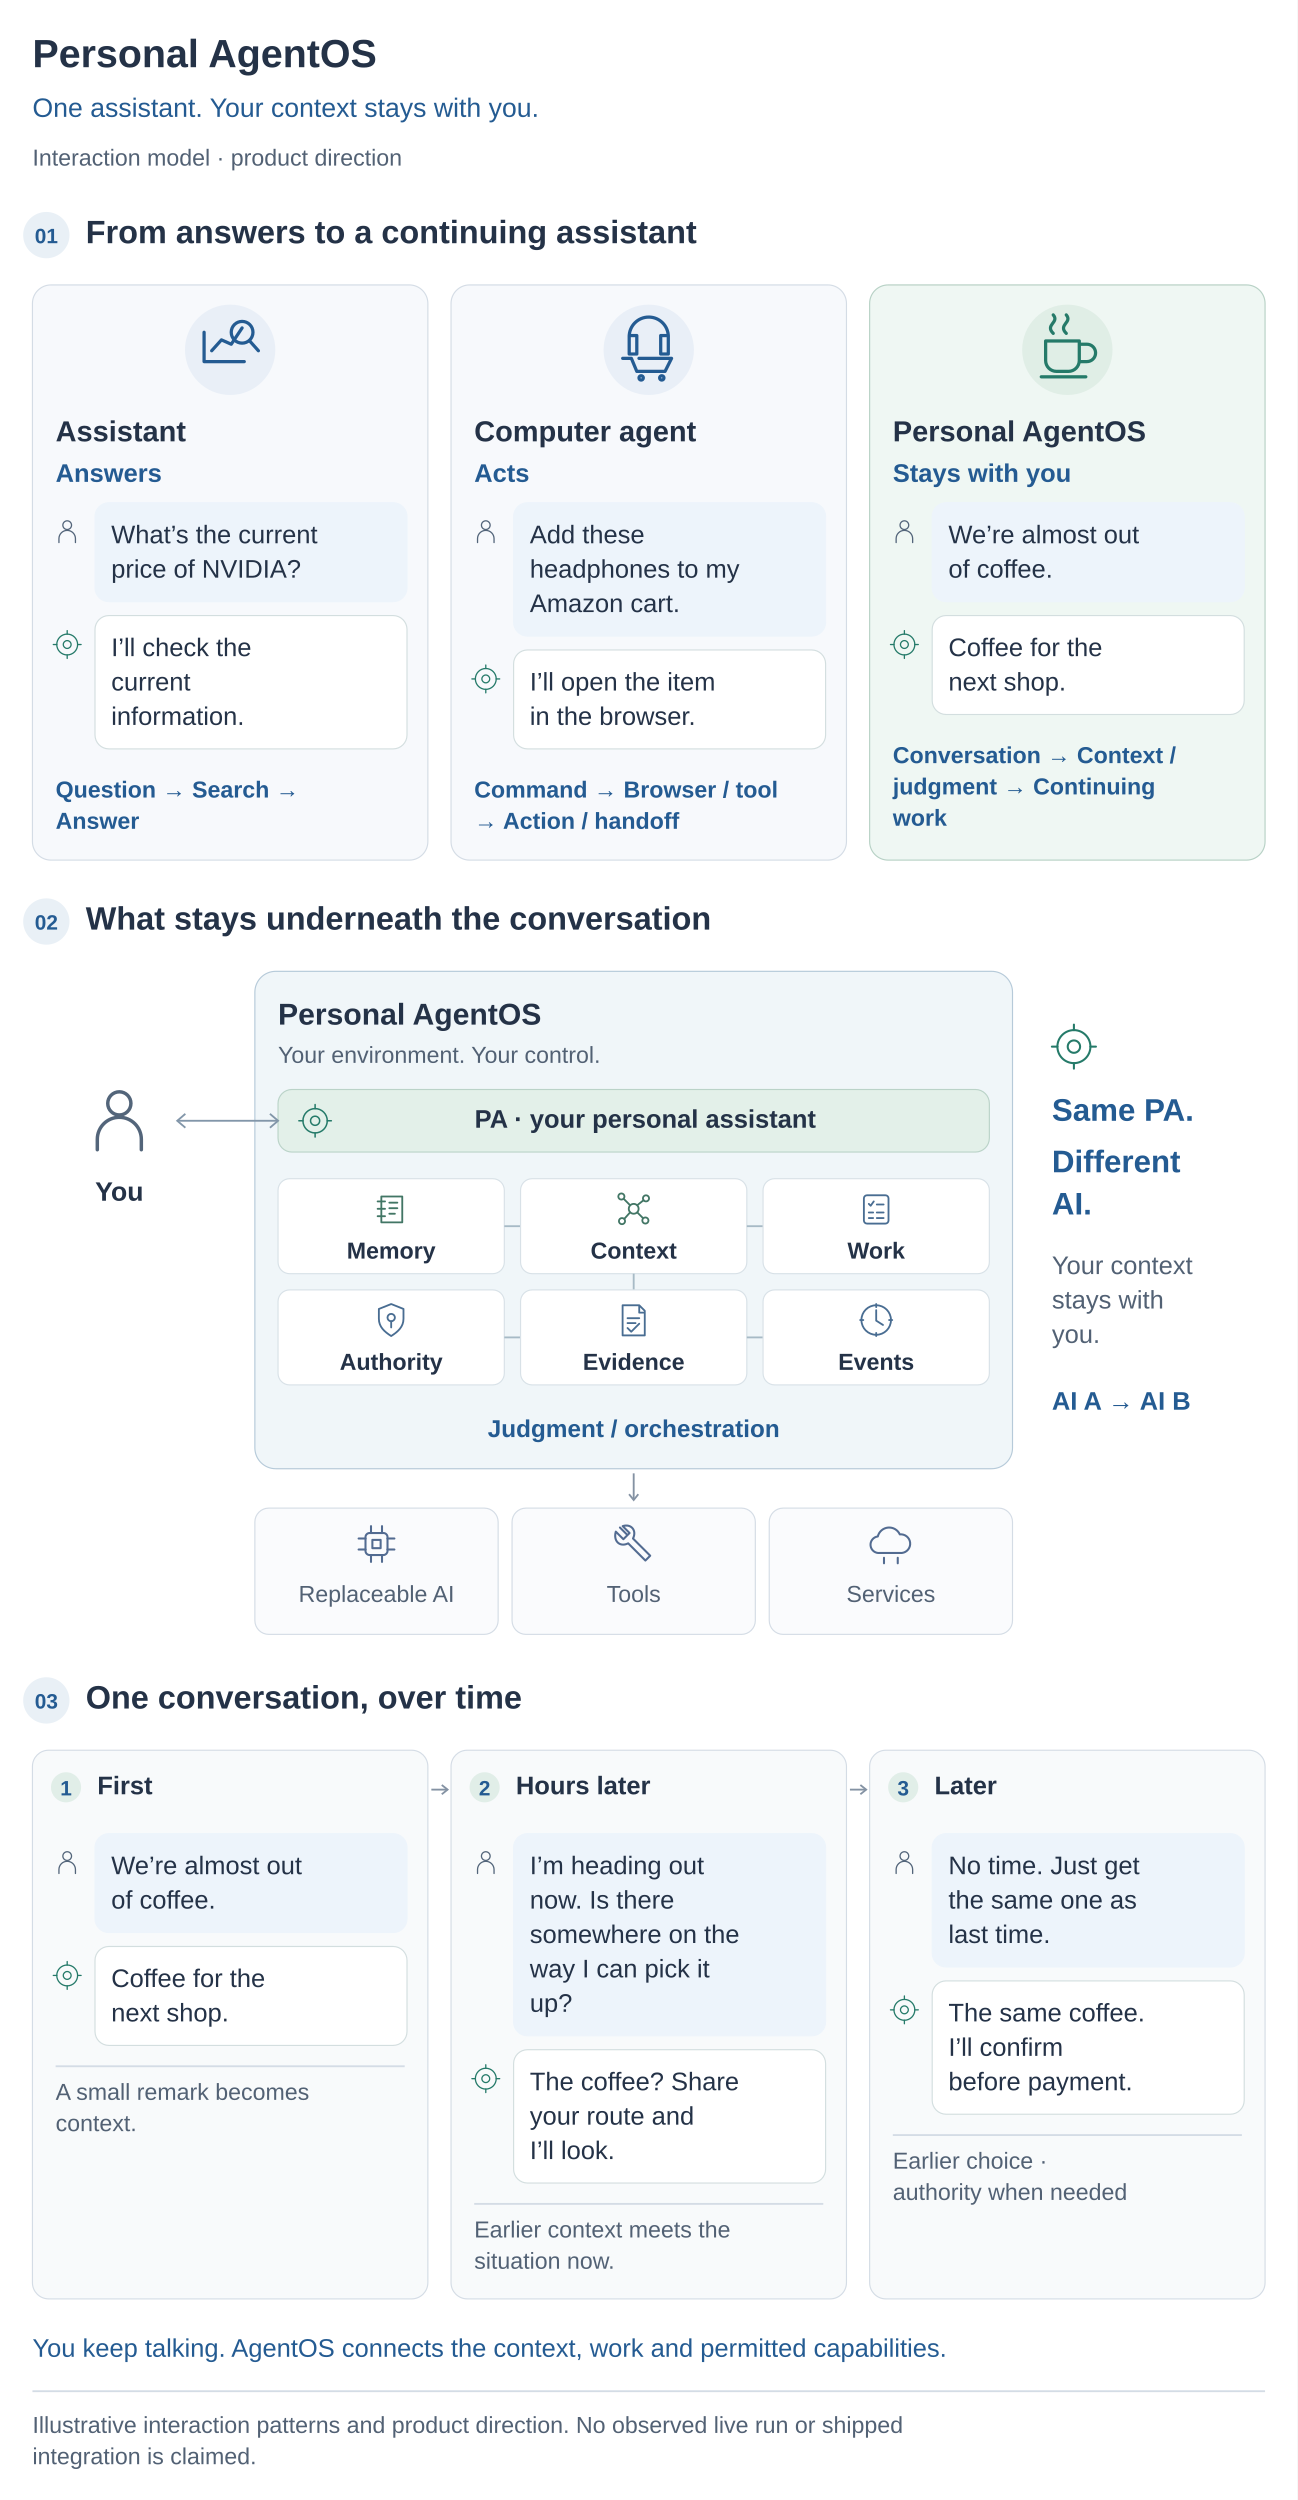
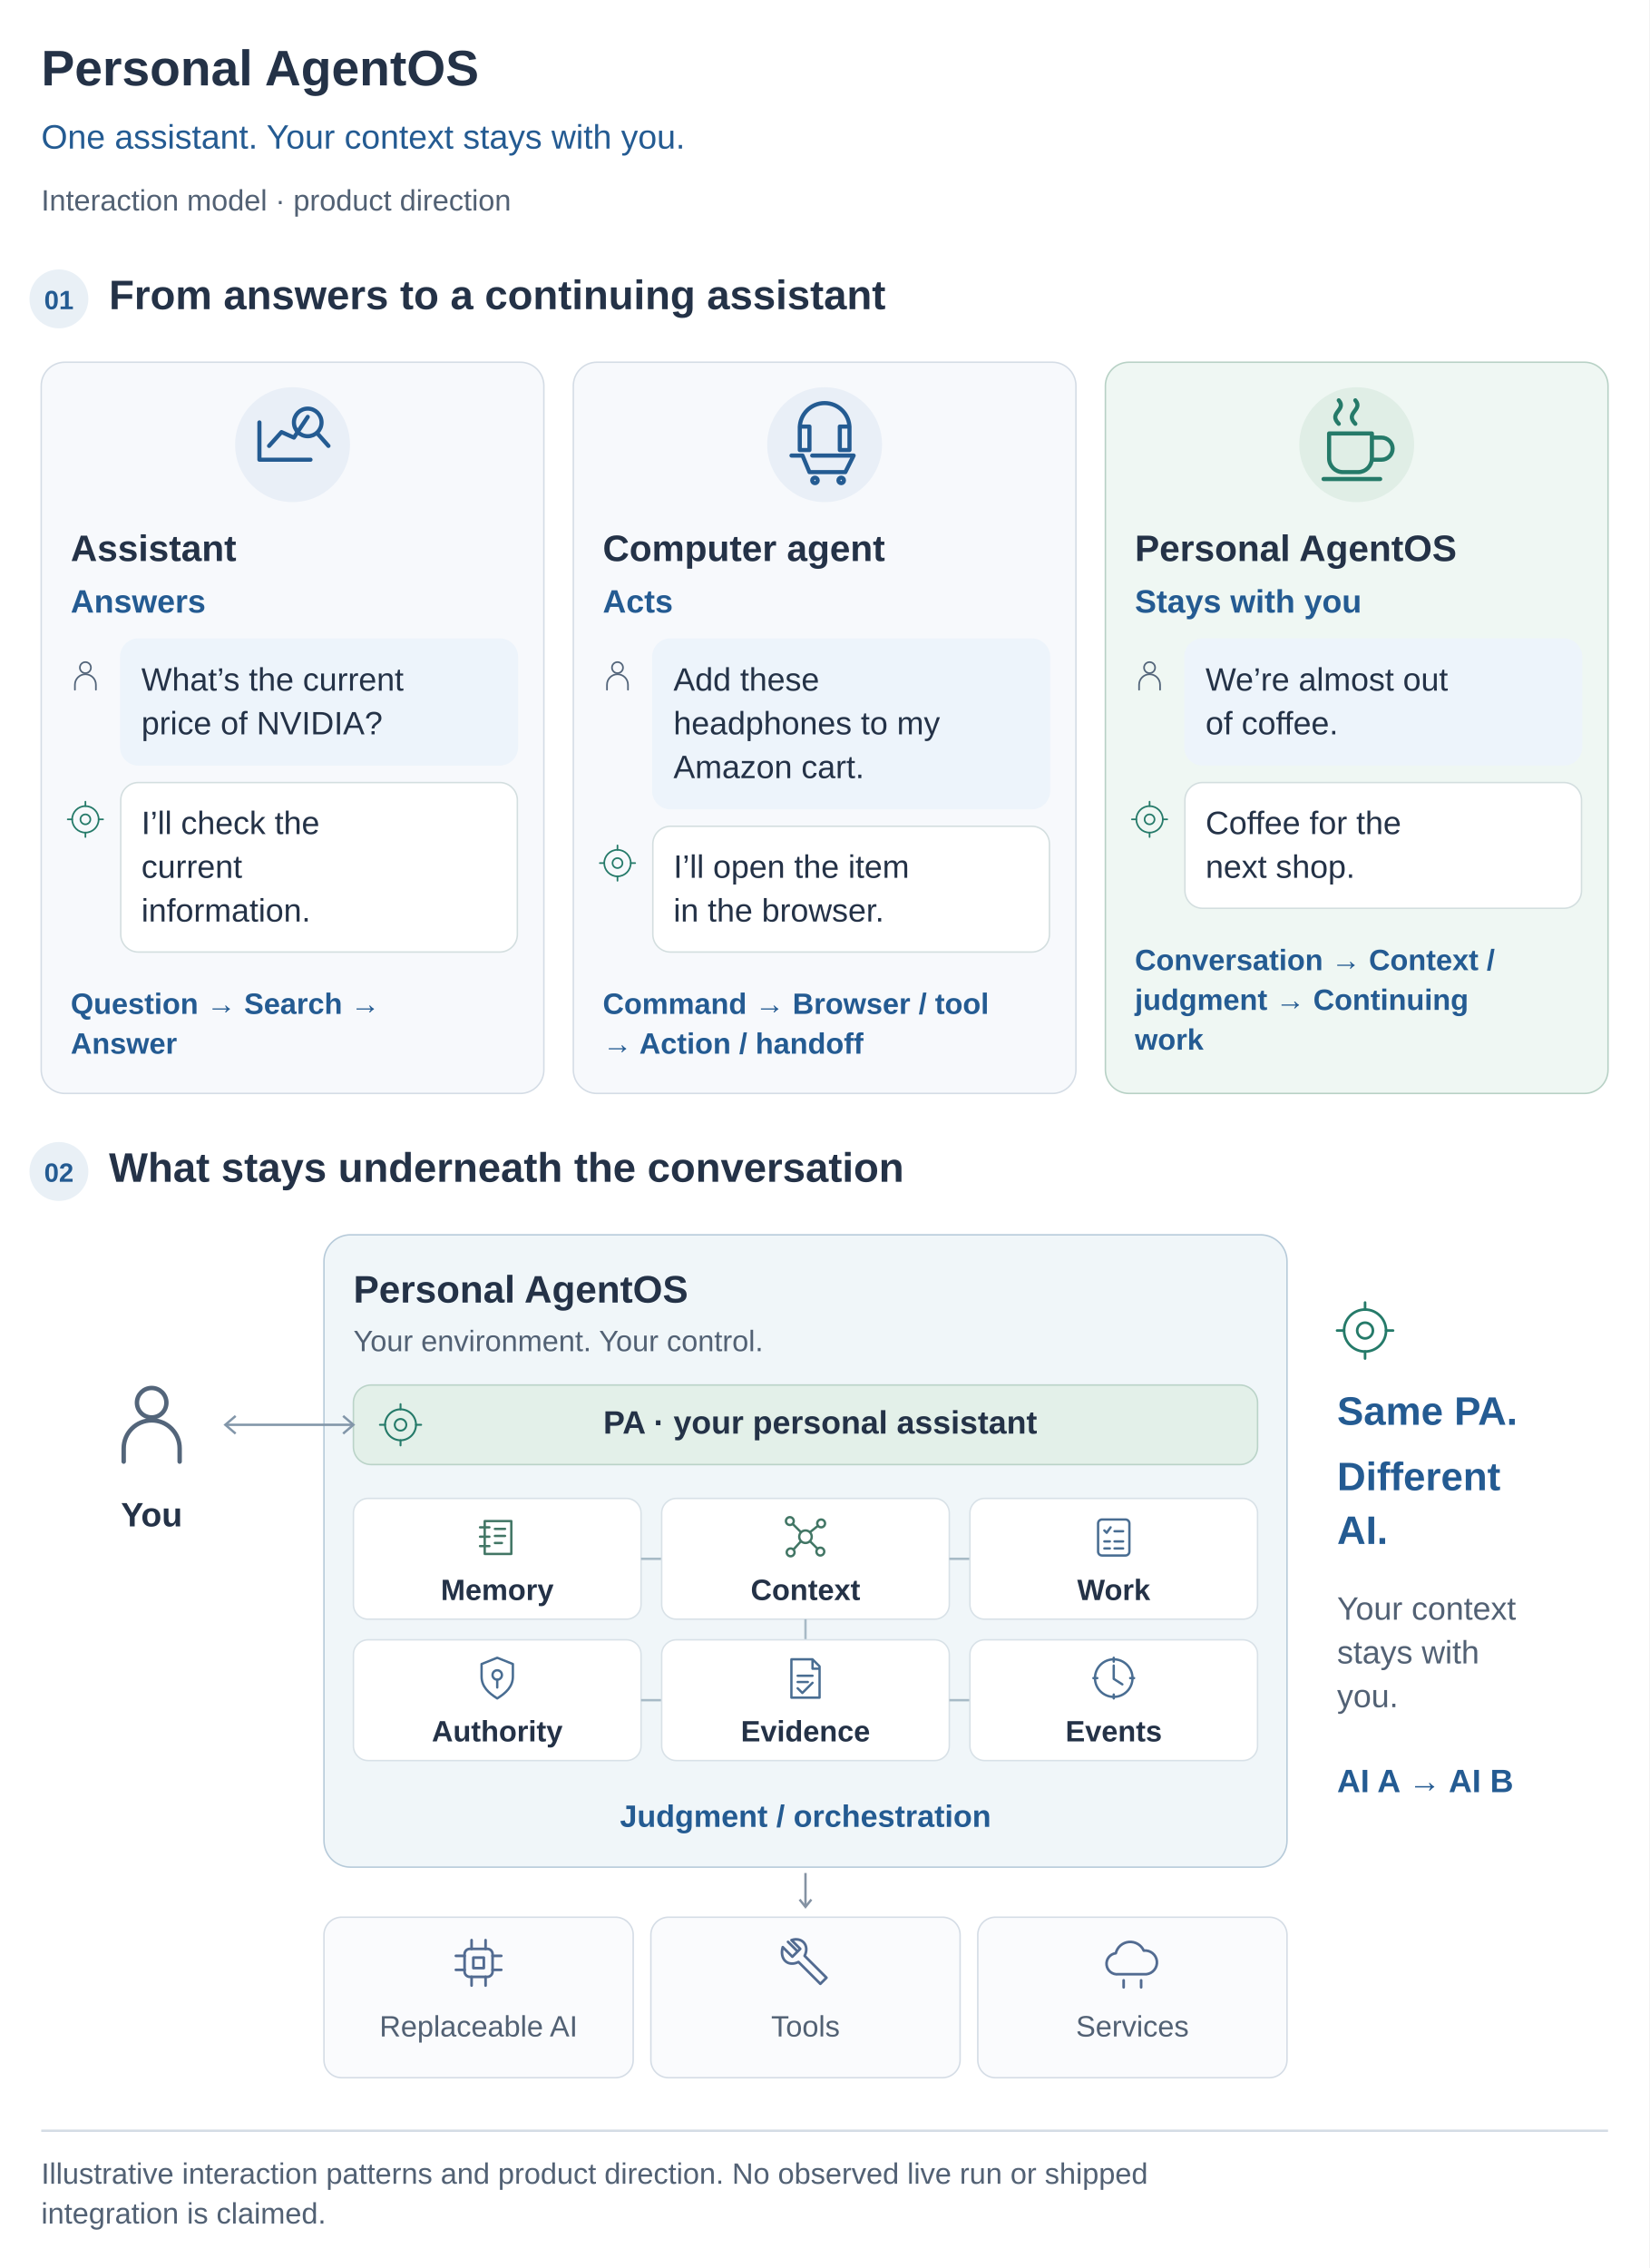
- <svg xmlns="http://www.w3.org/2000/svg" width="1120" height="2158" viewBox="0 0 1120 2158" role="img" aria-labelledby="title desc">
+ <svg xmlns="http://www.w3.org/2000/svg" width="1120" height="1540" viewBox="0 0 1120 1540" role="img" aria-labelledby="title desc">
  <style>text{font-family:Arial,"Noto Sans",sans-serif;fill:#243247} .bold{font-weight:700} .muted{fill:#526174} .blue{fill:#245b92}</style>
-   <rect width="1120" height="2158" fill="#fff" />
+   <rect width="1120" height="1540" fill="#fff" />
  <text x="28" y="58.0" font-size="34" class="bold" text-anchor="start">Personal AgentOS</text>
  <text x="28" y="100.9" font-size="23" class="blue" text-anchor="start">One assistant. Your context stays with you.</text>
  <text x="28" y="142.95" font-size="20" class="muted" text-anchor="start">Interaction model · product direction</text>
  <circle cx="40" cy="202.95" r="20" fill="#e9f0f6" stroke="none" />
  <text x="40" y="209.95" font-size="18" class="blue bold" text-anchor="middle">01</text>
  <text x="74" y="209.95" font-size="28" class="bold" text-anchor="start">From answers to a continuing assistant</text>
  <rect x="28.0" y="245.95" width="341.333" height="496.5" rx="16" fill="#f7f9fc" stroke="#d4dce5" />
  <circle cx="198.667" cy="301.95" r="39" fill="#e9eff7" stroke="none" />
  <g transform="translate(168.6667 269.95) scale(0.9375)" fill="none" stroke="#245b92" stroke-width="3" stroke-linecap="round" stroke-linejoin="round">
    <path d="M8 45V18m0 27h37M15 35l9-10 9 4 10-15" />
    <circle cx="43" cy="18" r="10" />
    <path d="m50 26 8 9" />
  </g>
  <text x="48.0" y="380.95" font-size="25" class="bold" text-anchor="start">Assistant</text>
  <text x="48.0" y="415.95" font-size="22" class="blue bold" text-anchor="start">Answers</text>
  <g transform="translate(46.0 446.95) scale(0.375)" fill="none" stroke="#53657a" stroke-width="3" stroke-linecap="round" stroke-linejoin="round">
    <circle cx="32" cy="17" r="10" />
    <path d="M13 57v-9a19 19 0 0 1 38 0v9" />
  </g>
  <rect x="82.0" y="433.95" width="269.333" height="85.4" rx="12" fill="#edf4fb" stroke="#edf4fb" />
  <text x="96.0" y="468.95" font-size="22" class="" text-anchor="start">What’s the current</text>
  <text x="96.0" y="498.65" font-size="22" class="" text-anchor="start">price of NVIDIA?</text>
  <g transform="translate(46.0 544.35) scale(0.375)" fill="none" stroke="#257a69" stroke-width="3" stroke-linecap="round" stroke-linejoin="round">
    <circle cx="32" cy="32" r="24" />
    <circle cx="32" cy="32" r="9" />
    <path d="M32 0v8m0 48v8M0 32h8m48 0h8" />
  </g>
  <rect x="82.0" y="531.35" width="269.333" height="115.1" rx="12" fill="#ffffff" stroke="#d3dedf" />
  <text x="96.0" y="566.35" font-size="22" class="" text-anchor="start">I’ll check the</text>
  <text x="96.0" y="596.05" font-size="22" class="" text-anchor="start">current</text>
  <text x="96.0" y="625.75" font-size="22" class="" text-anchor="start">information.</text>
  <text x="48.0" y="688.45" font-size="20" class="blue bold" text-anchor="start">Question → Search →</text>
  <text x="48.0" y="715.45" font-size="20" class="blue bold" text-anchor="start">Answer</text>
  <rect x="389.333" y="245.95" width="341.333" height="496.5" rx="16" fill="#f7f9fc" stroke="#d4dce5" />
  <circle cx="560.0" cy="301.95" r="39" fill="#e9eff7" stroke="none" />
  <g transform="translate(530.0 269.95) scale(0.9375)" fill="none" stroke="#245b92" stroke-width="3" stroke-linecap="round" stroke-linejoin="round">
    <path d="M14 29v-7a18 18 0 0 1 36 0v7M14 21h7v17h-7zm29 0h7v17h-7zM8 42h8l5 12h26l6-12H23" />
    <circle cx="25" cy="60" r="2" />
    <circle cx="44" cy="60" r="2" />
  </g>
  <text x="409.333" y="380.95" font-size="25" class="bold" text-anchor="start">Computer agent</text>
  <text x="409.333" y="415.95" font-size="22" class="blue bold" text-anchor="start">Acts</text>
  <g transform="translate(407.3333 446.95) scale(0.375)" fill="none" stroke="#53657a" stroke-width="3" stroke-linecap="round" stroke-linejoin="round">
    <circle cx="32" cy="17" r="10" />
    <path d="M13 57v-9a19 19 0 0 1 38 0v9" />
  </g>
  <rect x="443.333" y="433.95" width="269.333" height="115.1" rx="12" fill="#edf4fb" stroke="#edf4fb" />
  <text x="457.333" y="468.95" font-size="22" class="" text-anchor="start">Add these</text>
  <text x="457.333" y="498.65" font-size="22" class="" text-anchor="start">headphones to my</text>
  <text x="457.333" y="528.35" font-size="22" class="" text-anchor="start">Amazon cart.</text>
  <g transform="translate(407.3333 574.05) scale(0.375)" fill="none" stroke="#257a69" stroke-width="3" stroke-linecap="round" stroke-linejoin="round">
    <circle cx="32" cy="32" r="24" />
    <circle cx="32" cy="32" r="9" />
    <path d="M32 0v8m0 48v8M0 32h8m48 0h8" />
  </g>
  <rect x="443.333" y="561.05" width="269.333" height="85.4" rx="12" fill="#ffffff" stroke="#d3dedf" />
  <text x="457.333" y="596.05" font-size="22" class="" text-anchor="start">I’ll open the item</text>
  <text x="457.333" y="625.75" font-size="22" class="" text-anchor="start">in the browser.</text>
  <text x="409.333" y="688.45" font-size="20" class="blue bold" text-anchor="start">Command → Browser / tool</text>
  <text x="409.333" y="715.45" font-size="20" class="blue bold" text-anchor="start">→ Action / handoff</text>
  <rect x="750.667" y="245.95" width="341.333" height="496.5" rx="16" fill="#eff7f3" stroke="#b7d1c5" />
  <circle cx="921.333" cy="301.95" r="39" fill="#e0eee6" stroke="none" />
  <g transform="translate(891.3333 269.95) scale(0.9375)" fill="none" stroke="#257a69" stroke-width="3" stroke-linecap="round" stroke-linejoin="round">
    <path d="M12 26h31v18a10 10 0 0 1-10 10H22a10 10 0 0 1-10-10zM43 29h7a8 8 0 0 1 0 16h-7M8 59h41M19 19c-8-8 6-10 0-17M31 19c-8-8 6-10 0-17" />
  </g>
  <text x="770.667" y="380.95" font-size="25" class="bold" text-anchor="start">Personal AgentOS</text>
  <text x="770.667" y="415.95" font-size="22" class="blue bold" text-anchor="start">Stays with you</text>
  <g transform="translate(768.6667 446.95) scale(0.375)" fill="none" stroke="#53657a" stroke-width="3" stroke-linecap="round" stroke-linejoin="round">
    <circle cx="32" cy="17" r="10" />
    <path d="M13 57v-9a19 19 0 0 1 38 0v9" />
  </g>
  <rect x="804.667" y="433.95" width="269.333" height="85.4" rx="12" fill="#edf4fb" stroke="#edf4fb" />
  <text x="818.667" y="468.95" font-size="22" class="" text-anchor="start">We’re almost out</text>
  <text x="818.667" y="498.65" font-size="22" class="" text-anchor="start">of coffee.</text>
  <g transform="translate(768.6667 544.35) scale(0.375)" fill="none" stroke="#257a69" stroke-width="3" stroke-linecap="round" stroke-linejoin="round">
    <circle cx="32" cy="32" r="24" />
    <circle cx="32" cy="32" r="9" />
    <path d="M32 0v8m0 48v8M0 32h8m48 0h8" />
  </g>
  <rect x="804.667" y="531.35" width="269.333" height="85.4" rx="12" fill="#ffffff" stroke="#d3dedf" />
  <text x="818.667" y="566.35" font-size="22" class="" text-anchor="start">Coffee for the</text>
  <text x="818.667" y="596.05" font-size="22" class="" text-anchor="start">next shop.</text>
  <text x="770.667" y="658.75" font-size="20" class="blue bold" text-anchor="start">Conversation → Context /</text>
  <text x="770.667" y="685.75" font-size="20" class="blue bold" text-anchor="start">judgment → Continuing</text>
  <text x="770.667" y="712.75" font-size="20" class="blue bold" text-anchor="start">work</text>
  <circle cx="40" cy="795.45" r="20" fill="#e9f0f6" stroke="none" />
  <text x="40" y="802.45" font-size="18" class="blue bold" text-anchor="middle">02</text>
  <text x="74" y="802.45" font-size="28" class="bold" text-anchor="start">What stays underneath the conversation</text>
  <g transform="translate(71 935.45) scale(1.0)" fill="none" stroke="#53657a" stroke-width="3" stroke-linecap="round" stroke-linejoin="round">
    <circle cx="32" cy="17" r="10" />
    <path d="M13 57v-9a19 19 0 0 1 38 0v9" />
  </g>
  <text x="103" y="1036.45" font-size="23" class="bold" text-anchor="middle">You</text>
  <rect x="220" y="838.45" width="654" height="429.35" rx="18" fill="#f0f6f9" stroke="#b6cad9" />
  <text x="240" y="884.45" font-size="26" class="bold" text-anchor="start">Personal AgentOS</text>
  <text x="240" y="917.45" font-size="20" class="muted" text-anchor="start">Your environment. Your control.</text>
  <rect x="240" y="940.45" width="614" height="54" rx="12" fill="#e3f0e9" stroke="#bad3c8" />
  <g transform="translate(258 953.45) scale(0.4375)" fill="none" stroke="#257a69" stroke-width="3" stroke-linecap="round" stroke-linejoin="round">
    <circle cx="32" cy="32" r="24" />
    <circle cx="32" cy="32" r="9" />
    <path d="M32 0v8m0 48v8M0 32h8m48 0h8" />
  </g>
  <text x="557.0" y="973.45" font-size="22" class="bold" text-anchor="middle">PA · your personal assistant</text>
  <path d="M153 967.45H240" fill="none" stroke="#8296a9" stroke-width="1.6" />
  <path d="M160 961.45L153 967.45L160 973.45M233 961.45L240 967.45L233 973.45" fill="none" stroke="#8296a9" stroke-width="1.6" />
  <rect x="240.0" y="1017.45" width="195.333" height="82" rx="10" fill="#fff" stroke="#d8e1e7" />
  <g transform="translate(320.6667 1026.45) scale(0.53125)" fill="none" stroke="#427665" stroke-width="3" stroke-linecap="round" stroke-linejoin="round">
    <path d="M16 12h34v42H16zM10 20h12m-12 12h12m-12 12h12M29 22h13m-13 9h13m-13 9h9" />
  </g>
  <text x="337.667" y="1086.45" font-size="20" class="bold" text-anchor="middle">Memory</text>
  <path d="M435.333 1058.45H449.333" fill="none" stroke="#a7bac6" stroke-width="1.6" />
  <rect x="449.333" y="1017.45" width="195.333" height="82" rx="10" fill="#fff" stroke="#d8e1e7" />
  <g transform="translate(530.0 1026.45) scale(0.53125)" fill="none" stroke="#427665" stroke-width="3" stroke-linecap="round" stroke-linejoin="round">
    <circle cx="32" cy="32" r="8" />
    <circle cx="12" cy="12" r="5" />
    <circle cx="52" cy="15" r="5" />
    <circle cx="13" cy="52" r="5" />
    <circle cx="51" cy="51" r="5" />
    <path d="m16 16 10 10m12 0 10-8M17 48l9-10m12 0 9 9" />
  </g>
  <text x="547.0" y="1086.45" font-size="20" class="bold" text-anchor="middle">Context</text>
  <path d="M644.667 1058.45H658.667" fill="none" stroke="#a7bac6" stroke-width="1.6" />
  <path d="M547.0 1099.45V1113.45" fill="none" stroke="#a7bac6" stroke-width="1.6" />
  <rect x="658.667" y="1017.45" width="195.333" height="82" rx="10" fill="#fff" stroke="#d8e1e7" />
  <g transform="translate(739.3333 1026.45) scale(0.53125)" fill="none" stroke="#496d92" stroke-width="3" stroke-linecap="round" stroke-linejoin="round">
    <rect x="12" y="10" width="40" height="46" rx="5" />
    <path d="m20 24 3 3 5-7m5 5h11M20 38h7m6 0h11M20 47h7m6 0h11" />
  </g>
  <text x="756.333" y="1086.45" font-size="20" class="bold" text-anchor="middle">Work</text>
  <rect x="240.0" y="1113.45" width="195.333" height="82" rx="10" fill="#fff" stroke="#d8e1e7" />
  <g transform="translate(320.6667 1122.45) scale(0.53125)" fill="none" stroke="#496d92" stroke-width="3" stroke-linecap="round" stroke-linejoin="round">
    <path d="M32 6 52 14v16c0 13-9 21-20 28-11-7-20-15-20-28V14z" />
    <circle cx="32" cy="28" r="6" />
    <path d="M32 34v10" />
  </g>
  <text x="337.667" y="1182.45" font-size="20" class="bold" text-anchor="middle">Authority</text>
  <path d="M435.333 1154.45H449.333" fill="none" stroke="#a7bac6" stroke-width="1.6" />
  <rect x="449.333" y="1113.45" width="195.333" height="82" rx="10" fill="#fff" stroke="#d8e1e7" />
  <g transform="translate(530.0 1122.45) scale(0.53125)" fill="none" stroke="#496d92" stroke-width="3" stroke-linecap="round" stroke-linejoin="round">
    <path d="M14 8h27l9 9v40H14zM41 8v12h9M22 29h19m-19 8h13m-13 8 6 6 13-13" />
  </g>
  <text x="547.0" y="1182.45" font-size="20" class="bold" text-anchor="middle">Evidence</text>
  <path d="M644.667 1154.45H658.667" fill="none" stroke="#a7bac6" stroke-width="1.6" />
  <rect x="658.667" y="1113.45" width="195.333" height="82" rx="10" fill="#fff" stroke="#d8e1e7" />
  <g transform="translate(739.3333 1122.45) scale(0.53125)" fill="none" stroke="#496d92" stroke-width="3" stroke-linecap="round" stroke-linejoin="round">
    <circle cx="32" cy="32" r="24" />
    <path d="M32 16v17l11 7M6 32h5m42 0h5M32 6v5m0 42v5" />
  </g>
  <text x="756.333" y="1182.45" font-size="20" class="bold" text-anchor="middle">Events</text>
  <text x="547.0" y="1240.45" font-size="21" class="blue bold" text-anchor="middle">Judgment / orchestration</text>
  <path d="M547.0 1271.8 L547.0 1294.8" fill="none" stroke="#8492a3" stroke-width="1.6" />
  <path d="M543.0 1289.8 L547.0 1294.8 L551.0 1289.8" fill="none" stroke="#8492a3" stroke-width="1.6" />
  <rect x="220.0" y="1301.8" width="210.0" height="109" rx="12" fill="#fafbfd" stroke="#d4dce5" />
  <g transform="translate(306.0 1313.8) scale(0.59375)" fill="none" stroke="#526b91" stroke-width="3" stroke-linecap="round" stroke-linejoin="round">
    <rect x="16" y="16" width="32" height="32" rx="6" />
    <path d="M24 6v10m16-10v10M24 48v10m16-10v10M6 24h10M6 40h10m32-16h10M48 40h10M26 26h12v12H26z" />
  </g>
  <text x="325.0" y="1382.8" font-size="20" class="muted" text-anchor="middle">Replaceable AI</text>
  <rect x="442.0" y="1301.8" width="210.0" height="109" rx="12" fill="#fafbfd" stroke="#d4dce5" />
  <g transform="translate(528.0 1313.8) scale(0.59375)" fill="none" stroke="#526b91" stroke-width="3" stroke-linecap="round" stroke-linejoin="round">
    <path d="m12 8 11 11-6 6L6 14c-4 14 6 23 18 17l25 25 7-7-25-25C37 12 28 2 16 6l10 10-7 7" />
  </g>
  <text x="547.0" y="1382.8" font-size="20" class="muted" text-anchor="middle">Tools</text>
  <rect x="664.0" y="1301.8" width="210.0" height="109" rx="12" fill="#fafbfd" stroke="#d4dce5" />
  <g transform="translate(750.0 1313.8) scale(0.59375)" fill="none" stroke="#526b91" stroke-width="3" stroke-linecap="round" stroke-linejoin="round">
    <path d="M16 45a12 12 0 0 1-3-24 17 17 0 0 1 32-3 13 13 0 0 1 3 27H16zM22 52v8m20-8v8" />
  </g>
  <text x="769.0" y="1382.8" font-size="20" class="muted" text-anchor="middle">Services</text>
  <g transform="translate(908 884.45) scale(0.59375)" fill="none" stroke="#257a69" stroke-width="3" stroke-linecap="round" stroke-linejoin="round">
    <circle cx="32" cy="32" r="24" />
    <circle cx="32" cy="32" r="9" />
    <path d="M32 0v8m0 48v8M0 32h8m48 0h8" />
  </g>
  <text x="908" y="967.45" font-size="27" class="blue bold" text-anchor="start">Same PA.</text>
  <text x="908" y="1011.9" font-size="27" class="blue bold" text-anchor="start">Different</text>
  <text x="908" y="1048.35" font-size="27" class="blue bold" text-anchor="start">AI.</text>
  <text x="908" y="1099.8" font-size="22" class="muted" text-anchor="start">Your context</text>
  <text x="908" y="1129.5" font-size="22" class="muted" text-anchor="start">stays with</text>
  <text x="908" y="1159.2" font-size="22" class="muted" text-anchor="start">you.</text>
  <text x="908" y="1216.9" font-size="22" class="blue bold" text-anchor="start">AI A → AI B</text>
-   <circle cx="40" cy="1467.8" r="20" fill="#e9f0f6" stroke="none" />
-   <text x="40" y="1474.8" font-size="18" class="blue bold" text-anchor="middle">03</text>
-   <text x="74" y="1474.8" font-size="28" class="bold" text-anchor="start">One conversation, over time</text>
-   <rect x="28.0" y="1510.8" width="341.333" height="473.6" rx="14" fill="#f8fafb" stroke="#d4dce5" />
-   <circle cx="57.0" cy="1542.8" r="13" fill="#e1eee8" stroke="none" />
-   <text x="57.0" y="1549.8" font-size="18" class="blue bold" text-anchor="middle">1</text>
-   <text x="84.0" y="1548.8" font-size="22" class="bold" text-anchor="start">First</text>
-   <g transform="translate(46.0 1595.8) scale(0.375)" fill="none" stroke="#53657a" stroke-width="3" stroke-linecap="round" stroke-linejoin="round">
-     <circle cx="32" cy="17" r="10" />
-     <path d="M13 57v-9a19 19 0 0 1 38 0v9" />
-   </g>
-   <rect x="82.0" y="1582.8" width="269.333" height="85.4" rx="12" fill="#edf4fb" stroke="#edf4fb" />
-   <text x="96.0" y="1617.8" font-size="22" class="" text-anchor="start">We’re almost out</text>
-   <text x="96.0" y="1647.5" font-size="22" class="" text-anchor="start">of coffee.</text>
-   <g transform="translate(46.0 1693.2) scale(0.375)" fill="none" stroke="#257a69" stroke-width="3" stroke-linecap="round" stroke-linejoin="round">
-     <circle cx="32" cy="32" r="24" />
-     <circle cx="32" cy="32" r="9" />
-     <path d="M32 0v8m0 48v8M0 32h8m48 0h8" />
-   </g>
-   <rect x="82.0" y="1680.2" width="269.333" height="85.4" rx="12" fill="#ffffff" stroke="#d3dedf" />
-   <text x="96.0" y="1715.2" font-size="22" class="" text-anchor="start">Coffee for the</text>
-   <text x="96.0" y="1744.9" font-size="22" class="" text-anchor="start">next shop.</text>
-   <path d="M48.0 1783.6H349.333" fill="none" stroke="#d4dce5" stroke-width="1.6" />
-   <text x="48.0" y="1812.6" font-size="20" class="muted" text-anchor="start">A small remark becomes</text>
-   <text x="48.0" y="1839.6" font-size="20" class="muted" text-anchor="start">context.</text>
-   <path d="M372.333 1544.8 L386.333 1544.8" fill="none" stroke="#8492a3" stroke-width="1.6" />
-   <path d="M381.333 1540.8 L386.333 1544.8 L381.333 1548.8" fill="none" stroke="#8492a3" stroke-width="1.6" />
-   <rect x="389.333" y="1510.8" width="341.333" height="473.6" rx="14" fill="#f8fafb" stroke="#d4dce5" />
-   <circle cx="418.333" cy="1542.8" r="13" fill="#e1eee8" stroke="none" />
-   <text x="418.333" y="1549.8" font-size="18" class="blue bold" text-anchor="middle">2</text>
-   <text x="445.333" y="1548.8" font-size="22" class="bold" text-anchor="start">Hours later</text>
-   <g transform="translate(407.3333 1595.8) scale(0.375)" fill="none" stroke="#53657a" stroke-width="3" stroke-linecap="round" stroke-linejoin="round">
-     <circle cx="32" cy="17" r="10" />
-     <path d="M13 57v-9a19 19 0 0 1 38 0v9" />
-   </g>
-   <rect x="443.333" y="1582.8" width="269.333" height="174.5" rx="12" fill="#edf4fb" stroke="#edf4fb" />
-   <text x="457.333" y="1617.8" font-size="22" class="" text-anchor="start">I’m heading out</text>
-   <text x="457.333" y="1647.5" font-size="22" class="" text-anchor="start">now. Is there</text>
-   <text x="457.333" y="1677.2" font-size="22" class="" text-anchor="start">somewhere on the</text>
-   <text x="457.333" y="1706.9" font-size="22" class="" text-anchor="start">way I can pick it</text>
-   <text x="457.333" y="1736.6" font-size="22" class="" text-anchor="start">up?</text>
-   <g transform="translate(407.3333 1782.3) scale(0.375)" fill="none" stroke="#257a69" stroke-width="3" stroke-linecap="round" stroke-linejoin="round">
-     <circle cx="32" cy="32" r="24" />
-     <circle cx="32" cy="32" r="9" />
-     <path d="M32 0v8m0 48v8M0 32h8m48 0h8" />
-   </g>
-   <rect x="443.333" y="1769.3" width="269.333" height="115.1" rx="12" fill="#ffffff" stroke="#d3dedf" />
-   <text x="457.333" y="1804.3" font-size="22" class="" text-anchor="start">The coffee? Share</text>
-   <text x="457.333" y="1834" font-size="22" class="" text-anchor="start">your route and</text>
-   <text x="457.333" y="1863.7" font-size="22" class="" text-anchor="start">I’ll look.</text>
-   <path d="M409.333 1902.4H710.667" fill="none" stroke="#d4dce5" stroke-width="1.6" />
-   <text x="409.333" y="1931.4" font-size="20" class="muted" text-anchor="start">Earlier context meets the</text>
-   <text x="409.333" y="1958.4" font-size="20" class="muted" text-anchor="start">situation now.</text>
-   <path d="M733.667 1544.8 L747.667 1544.8" fill="none" stroke="#8492a3" stroke-width="1.6" />
-   <path d="M742.667 1540.8 L747.667 1544.8 L742.667 1548.8" fill="none" stroke="#8492a3" stroke-width="1.6" />
-   <rect x="750.667" y="1510.8" width="341.333" height="473.6" rx="14" fill="#f8fafb" stroke="#d4dce5" />
-   <circle cx="779.667" cy="1542.8" r="13" fill="#e1eee8" stroke="none" />
-   <text x="779.667" y="1549.8" font-size="18" class="blue bold" text-anchor="middle">3</text>
-   <text x="806.667" y="1548.8" font-size="22" class="bold" text-anchor="start">Later</text>
-   <g transform="translate(768.6667 1595.8) scale(0.375)" fill="none" stroke="#53657a" stroke-width="3" stroke-linecap="round" stroke-linejoin="round">
-     <circle cx="32" cy="17" r="10" />
-     <path d="M13 57v-9a19 19 0 0 1 38 0v9" />
-   </g>
-   <rect x="804.667" y="1582.8" width="269.333" height="115.1" rx="12" fill="#edf4fb" stroke="#edf4fb" />
-   <text x="818.667" y="1617.8" font-size="22" class="" text-anchor="start">No time. Just get</text>
-   <text x="818.667" y="1647.5" font-size="22" class="" text-anchor="start">the same one as</text>
-   <text x="818.667" y="1677.2" font-size="22" class="" text-anchor="start">last time.</text>
-   <g transform="translate(768.6667 1722.9) scale(0.375)" fill="none" stroke="#257a69" stroke-width="3" stroke-linecap="round" stroke-linejoin="round">
-     <circle cx="32" cy="32" r="24" />
-     <circle cx="32" cy="32" r="9" />
-     <path d="M32 0v8m0 48v8M0 32h8m48 0h8" />
-   </g>
-   <rect x="804.667" y="1709.9" width="269.333" height="115.1" rx="12" fill="#ffffff" stroke="#d3dedf" />
-   <text x="818.667" y="1744.9" font-size="22" class="" text-anchor="start">The same coffee.</text>
-   <text x="818.667" y="1774.6" font-size="22" class="" text-anchor="start">I’ll confirm</text>
-   <text x="818.667" y="1804.3" font-size="22" class="" text-anchor="start">before payment.</text>
-   <path d="M770.667 1843.0H1072.0" fill="none" stroke="#d4dce5" stroke-width="1.6" />
-   <text x="770.667" y="1872.0" font-size="20" class="muted" text-anchor="start">Earlier choice ·</text>
-   <text x="770.667" y="1899.0" font-size="20" class="muted" text-anchor="start">authority when needed</text>
-   <text x="28" y="2034.4" font-size="22" class="blue" text-anchor="start">You keep talking. AgentOS connects the context, work and permitted capabilities.</text>
-   <path d="M28 2064.1H1092" fill="none" stroke="#d4dce5" stroke-width="1.6" />
-   <text x="28" y="2100.1" font-size="20" class="muted" text-anchor="start">Illustrative interaction patterns and product direction. No observed live run or shipped</text>
-   <text x="28" y="2127.1" font-size="20" class="muted" text-anchor="start">integration is claimed.</text>
+   <path d="M28 1446.8H1092" fill="none" stroke="#d4dce5" stroke-width="1.6" />
+   <text x="28" y="1482.8" font-size="20" class="muted" text-anchor="start">Illustrative interaction patterns and product direction. No observed live run or shipped</text>
+   <text x="28" y="1509.8" font-size="20" class="muted" text-anchor="start">integration is claimed.</text>
</svg>
